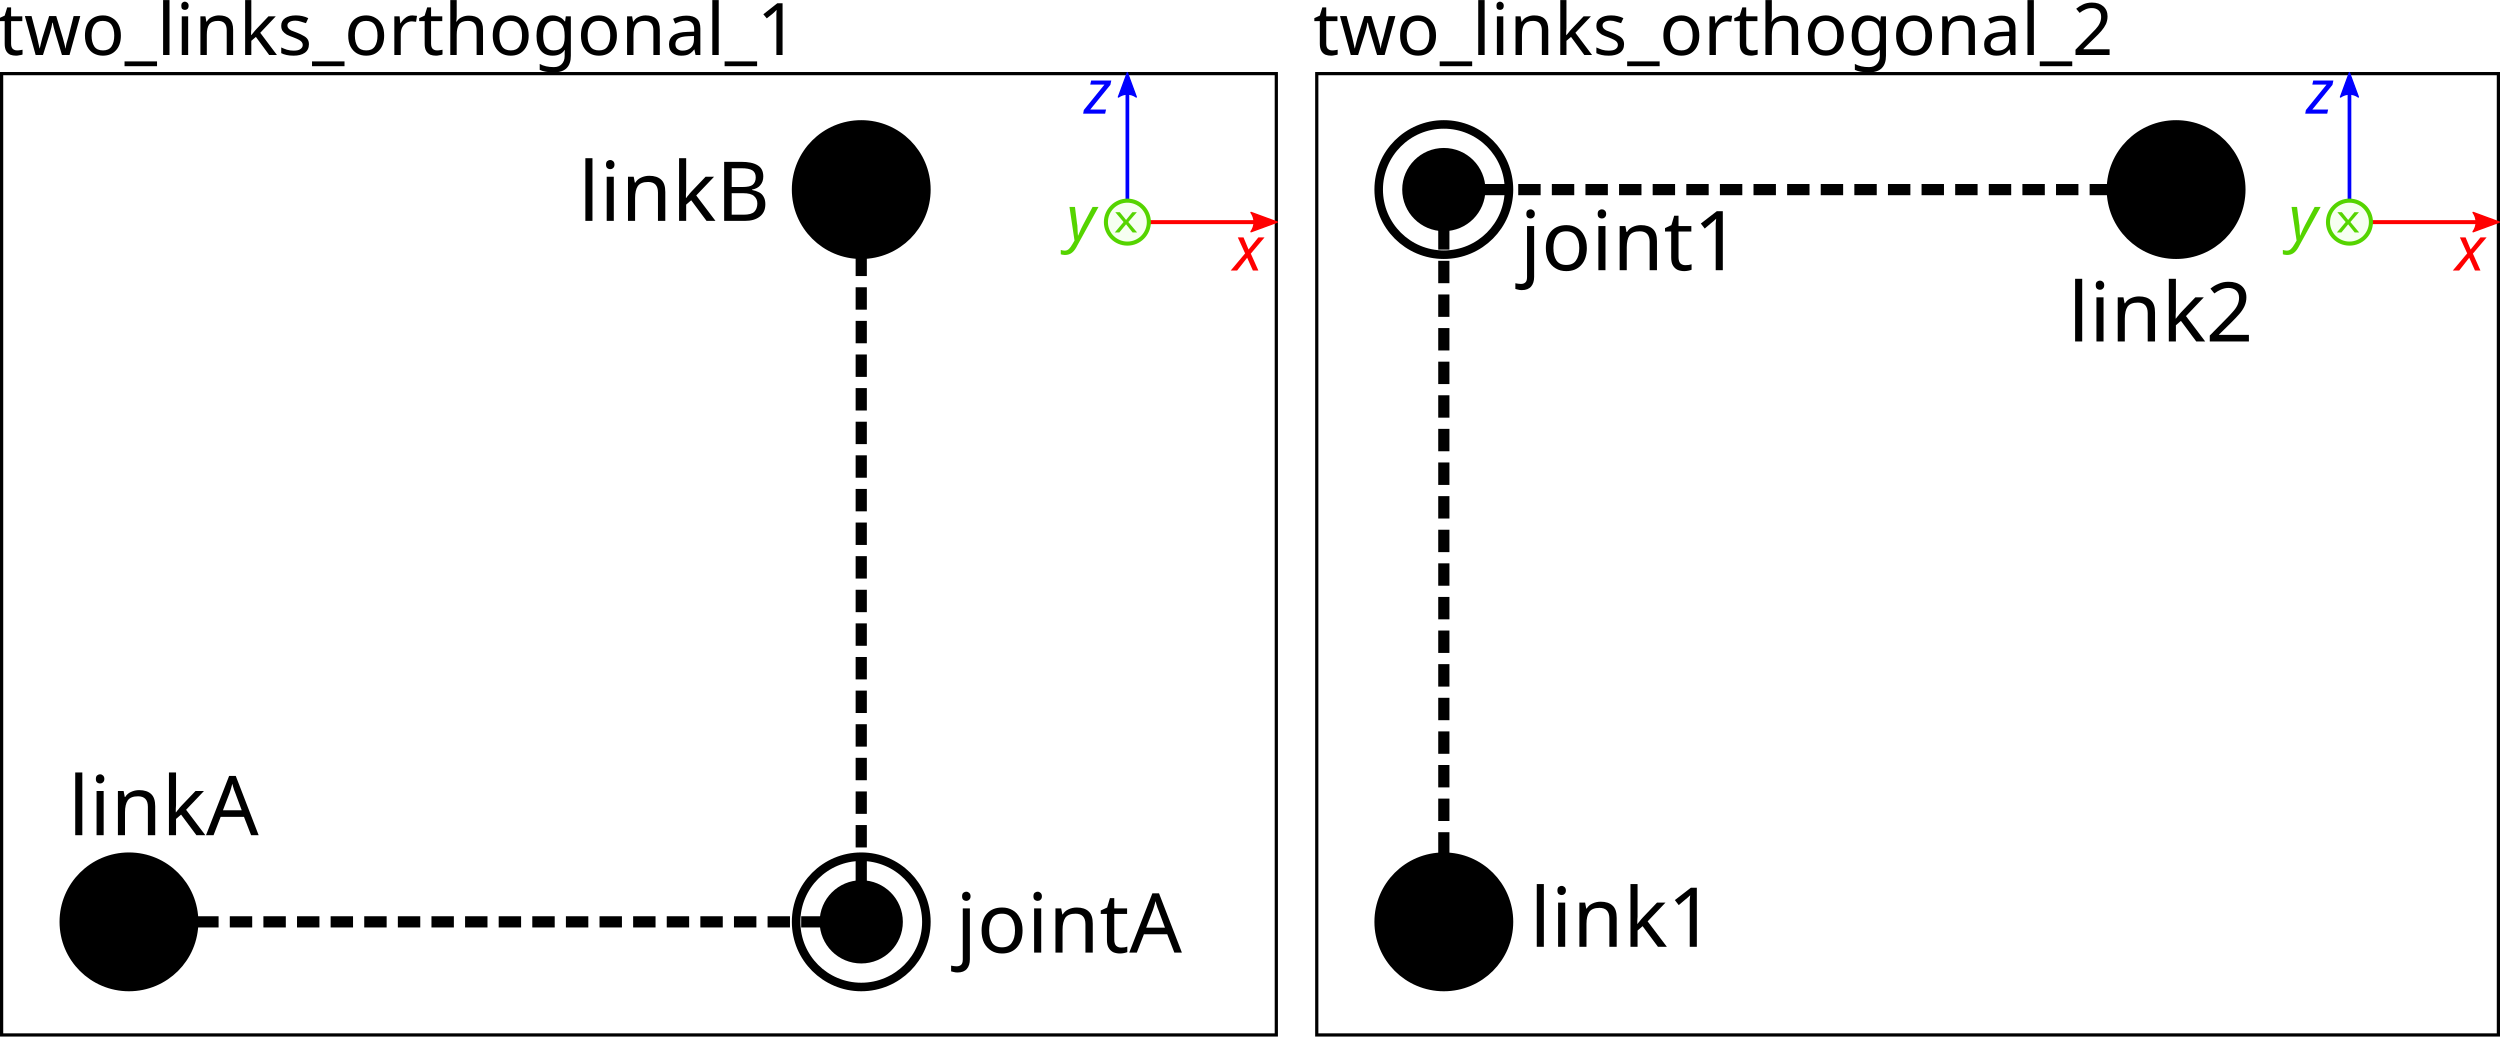
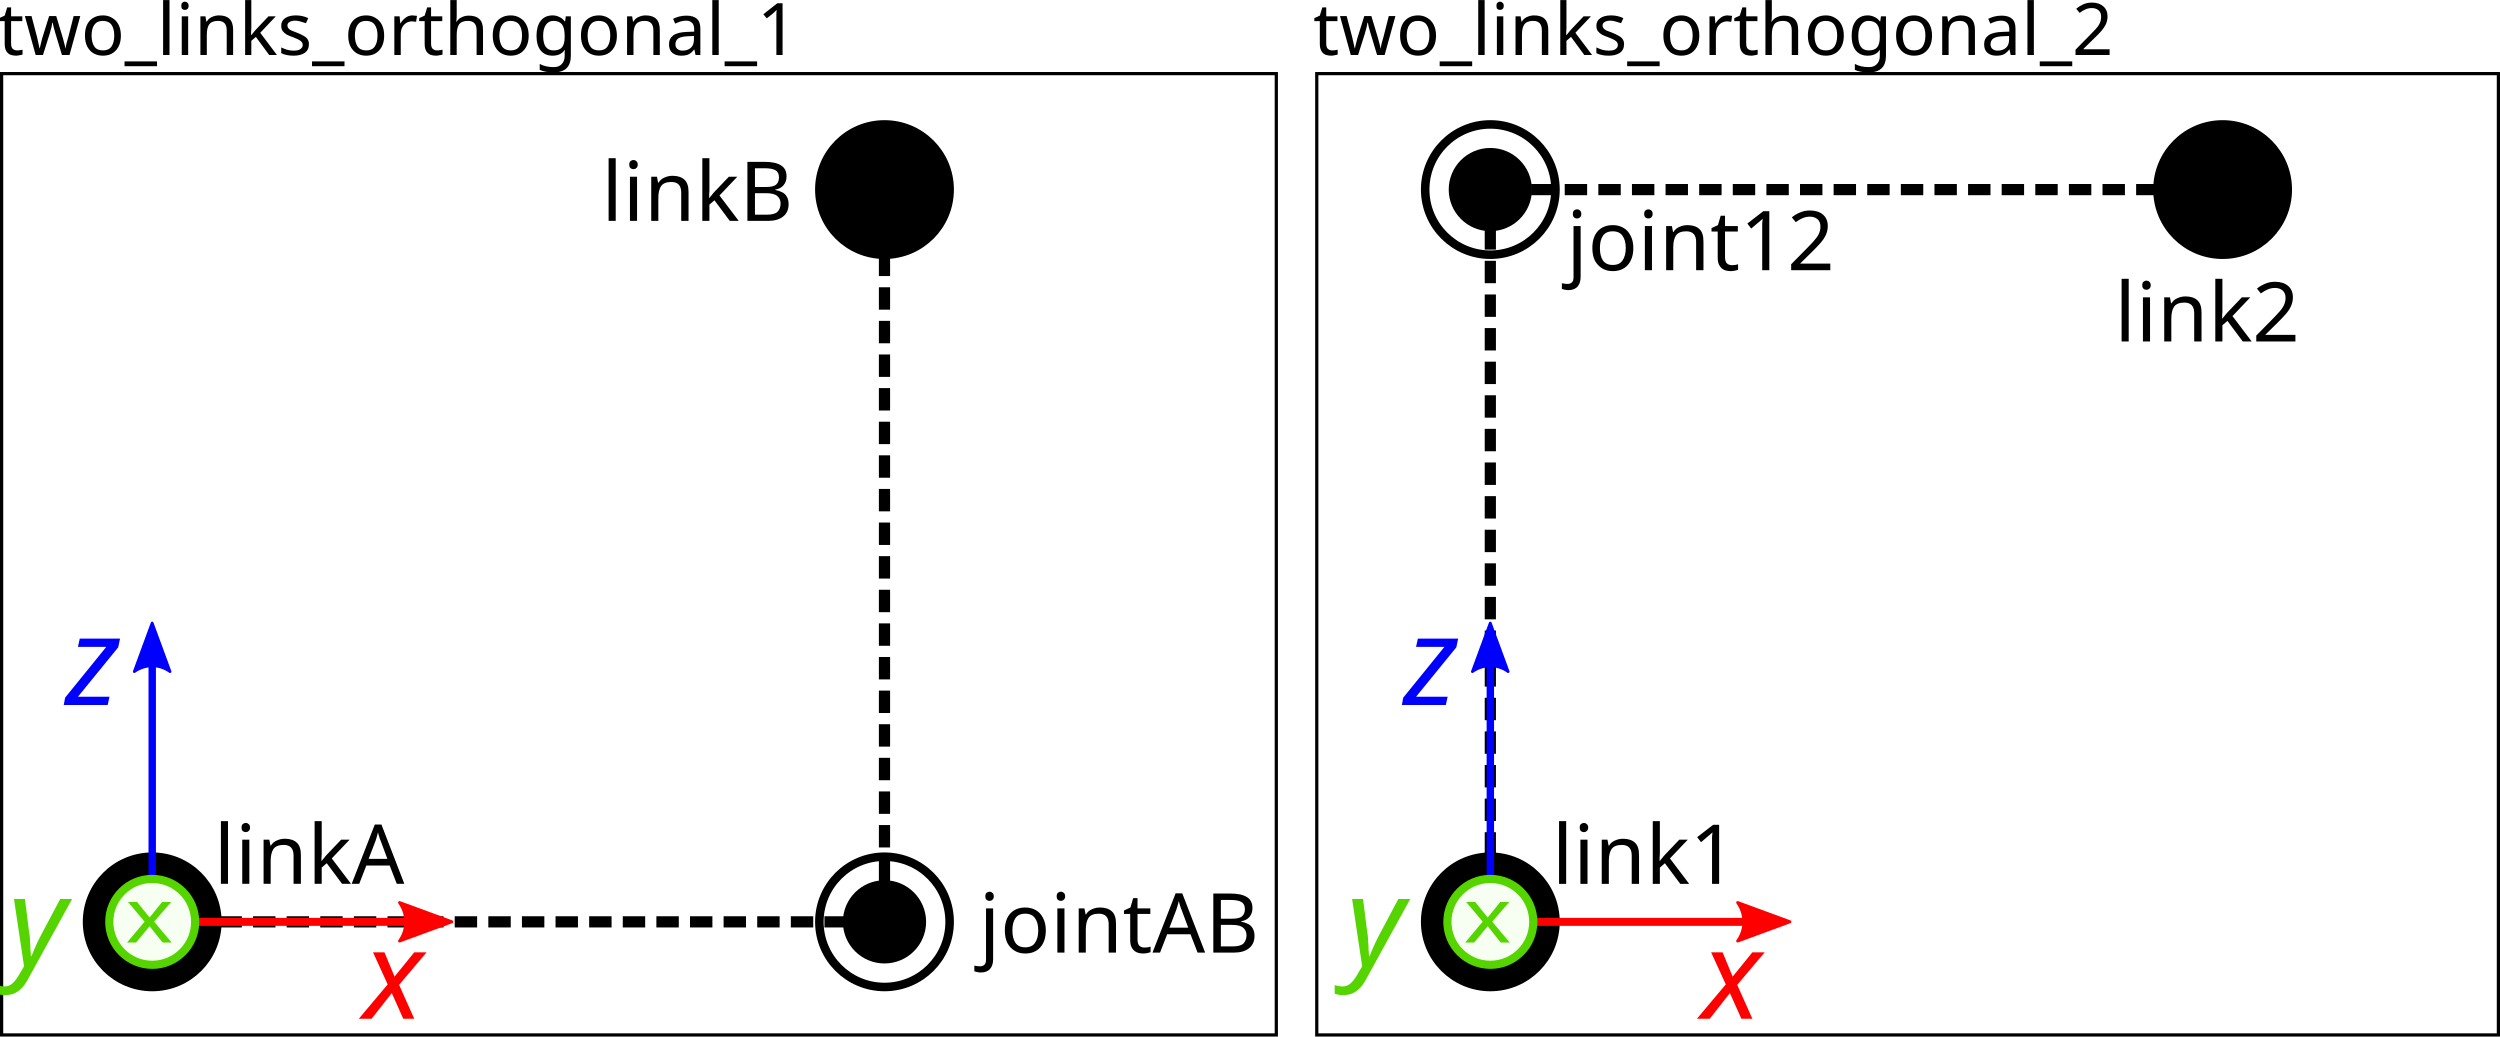
<svg xmlns="http://www.w3.org/2000/svg" width="170.699mm" height="70.777mm" viewBox="0 0 170.699 70.777" version="1.1" id="svg8">
  <defs id="defs2">
    <marker style="overflow:visible" id="marker9595" refX="0" refY="0" orient="auto">
      <path transform="scale(-0.6)" d="M 8.719,4.034 -2.207,0.016 8.719,-4.002 c -1.745,2.372 -1.735,5.617 -6e-7,8.035 z" style="fill:#55d400;fill-opacity:1;fill-rule:evenodd;stroke:#55d400;stroke-width:0.625;stroke-linejoin:round;stroke-opacity:1" id="path9593" />
    </marker>
    <marker orient="auto" refY="0" refX="0" id="Arrow2Send" style="overflow:visible">
      <path id="path2714" style="fill:#55d400;fill-opacity:1;fill-rule:evenodd;stroke:#55d400;stroke-width:0.625;stroke-linejoin:round;stroke-opacity:1" d="M 8.719,4.034 -2.207,0.016 8.719,-4.002 c -1.745,2.372 -1.735,5.617 -6e-7,8.035 z" transform="matrix(-0.3,0,0,-0.3,0.69,0)" />
    </marker>
    <marker orient="auto" refY="0" refX="0" id="Arrow1Mend" style="overflow:visible">
      <path id="path2690" d="M 0,0 5,-5 -12.5,0 5,5 Z" style="fill:#55d400;fill-opacity:1;fill-rule:evenodd;stroke:#55d400;stroke-width:1pt;stroke-opacity:1" transform="matrix(-0.4,0,0,-0.4,-4,0)" />
    </marker>
    <marker orient="auto" refY="0" refX="0" id="marker9045" style="overflow:visible">
      <path id="path9043" d="M 0,0 5,-5 -12.5,0 5,5 Z" style="fill:#55d400;fill-opacity:1;fill-rule:evenodd;stroke:#55d400;stroke-width:1pt;stroke-opacity:1" transform="matrix(-0.2,0,0,-0.2,-1.2,0)" />
    </marker>
    <marker orient="auto" refY="0" refX="0" id="marker8987" style="overflow:visible">
      <path id="path8985" d="M 0,0 5,-5 -12.5,0 5,5 Z" style="fill:#55d400;fill-opacity:1;fill-rule:evenodd;stroke:#55d400;stroke-width:1pt;stroke-opacity:1" transform="matrix(-0.2,0,0,-0.2,-1.2,0)" />
    </marker>
    <marker orient="auto" refY="0" refX="0" id="marker6759" style="overflow:visible">
      <path id="path6757" style="fill:#0000ff;fill-opacity:1;fill-rule:evenodd;stroke:#0000ff;stroke-width:0.625;stroke-linejoin:round;stroke-opacity:1" d="M 8.719,4.034 -2.207,0.016 8.719,-4.002 c -1.745,2.372 -1.735,5.617 -6e-7,8.035 z" transform="scale(-0.6)" />
    </marker>
    <marker orient="auto" refY="0" refX="0" id="marker6375" style="overflow:visible">
      <path id="path6373" style="fill:#ff0000;fill-opacity:1;fill-rule:evenodd;stroke:#ff0000;stroke-width:0.625;stroke-linejoin:round;stroke-opacity:1" d="M 8.719,4.034 -2.207,0.016 8.719,-4.002 c -1.745,2.372 -1.735,5.617 -6e-7,8.035 z" transform="scale(-0.6)" />
    </marker>
    <marker orient="auto" refY="0" refX="0" id="Arrow2Sstart" style="overflow:visible">
      <path id="path2711" style="fill:#000000;fill-opacity:1;fill-rule:evenodd;stroke:#000000;stroke-width:0.625;stroke-linejoin:round;stroke-opacity:1" d="M 8.719,4.034 -2.207,0.016 8.719,-4.002 c -1.745,2.372 -1.735,5.617 -6e-7,8.035 z" transform="matrix(0.3,0,0,0.3,-0.69,0)" />
    </marker>
    <marker orient="auto" refY="0" refX="0" id="Arrow1Send" style="overflow:visible">
      <path id="path2696" d="M 0,0 5,-5 -12.5,0 5,5 Z" style="fill:#55d400;fill-opacity:1;fill-rule:evenodd;stroke:#55d400;stroke-width:1pt;stroke-opacity:1" transform="matrix(-0.2,0,0,-0.2,-1.2,0)" />
    </marker>
    <marker orient="auto" refY="0" refX="0" id="Arrow1Lend" style="overflow:visible">
      <path id="path2684" d="M 0,0 5,-5 -12.5,0 5,5 Z" style="fill:#000000;fill-opacity:1;fill-rule:evenodd;stroke:#000000;stroke-width:1pt;stroke-opacity:1" transform="matrix(-0.8,0,0,-0.8,-10,0)" />
    </marker>
  </defs>
  <g id="layer1" transform="translate(4.066175,-229.5111)">
-     <g id="g5886" transform="translate(0,0.1940647)">
+     <g id="g5886" transform="translate(1.5875,0.1940647)">
      <g transform="matrix(0.6404178,0,0,0.6404258,34.347,190.8192)" id="g823">
        <circle style="opacity:1;fill:none;fill-opacity:1;stroke:#000000;stroke-width:0.91;stroke-miterlimit:4;stroke-dasharray:none;stroke-opacity:1" id="path815" cx="31.842" cy="158.397" r="6.945" />
        <circle r="4.436" cy="158.397" cx="31.842" id="circle819" style="opacity:1;fill:#000000;fill-opacity:1;stroke:none;stroke-width:0.582;stroke-miterlimit:4;stroke-dasharray:none;stroke-opacity:1" />
      </g>
      <circle style="opacity:1;fill:#000000;fill-opacity:1;stroke:#000000;stroke-width:0.583;stroke-miterlimit:4;stroke-dasharray:none;stroke-opacity:1" id="path815-6" cx="4.739" cy="292.261" r="4.448" />
      <circle r="4.448" cy="242.261" cx="54.739" id="circle861" style="opacity:1;fill:#000000;fill-opacity:1;stroke:#000000;stroke-width:0.583;stroke-miterlimit:4;stroke-dasharray:none;stroke-opacity:1" />
      <path id="path4566" d="M 4.739,292.261 H 54.739 l 5.9e-5,-50" style="fill:none;stroke:#000000;stroke-width:0.765;stroke-linecap:butt;stroke-linejoin:miter;stroke-miterlimit:4;stroke-dasharray:1.53, 0.765;stroke-dashoffset:0;stroke-opacity:1" />
-       <text id="text4589" y="286.346" x="0.584" style="font-style:normal;font-weight:normal;font-size:10.583px;line-height:1.25;font-family:sans-serif;letter-spacing:0px;word-spacing:0px;fill:#000000;fill-opacity:1;stroke:none;stroke-width:0.265" xml:space="preserve">
-         <tspan style="font-size:5.644px;stroke-width:0.265" y="286.346" x="0.584" id="tspan4587">linkA</tspan>
+       <text id="text4589" y="289.666" x="8.946" style="font-style:normal;font-weight:normal;font-size:10.583px;line-height:1.25;font-family:sans-serif;letter-spacing:0px;word-spacing:0px;fill:#000000;fill-opacity:1;stroke:none;stroke-width:0.265" xml:space="preserve">
+         <tspan style="font-size:5.644px;stroke-width:0.265" y="289.666" x="8.946" id="tspan4587">linkA</tspan>
      </text>
      <text id="text4593" y="244.402" x="35.419" style="font-style:normal;font-weight:normal;font-size:10.583px;line-height:1.25;font-family:sans-serif;letter-spacing:0px;word-spacing:0px;fill:#000000;fill-opacity:1;stroke:none;stroke-width:0.265" xml:space="preserve">
        <tspan style="font-size:5.644px;stroke-width:0.265" y="244.402" x="35.419" id="tspan4591">linkB</tspan>
      </text>
      <text xml:space="preserve" style="font-style:normal;font-weight:normal;font-size:5.644px;line-height:1.25;font-family:sans-serif;letter-spacing:0px;word-spacing:0px;fill:#000000;fill-opacity:1;stroke:none;stroke-width:0.265" x="61.188" y="294.358" id="text4597">
-         <tspan id="tspan4595" x="61.188" y="294.358" style="font-size:5.644px;stroke-width:0.265">jointA</tspan>
+         <tspan id="tspan4595" x="61.188" y="294.358" style="font-size:5.644px;stroke-width:0.265">jointAB</tspan>
      </text>
    </g>
-     <g id="g6594">
+     <g id="g6594" transform="translate(3.175)">
      <g transform="matrix(0.6404178,0,0,0.6404258,74.1256,141.0132)" id="g823-7">
        <circle style="opacity:1;fill:none;fill-opacity:1;stroke:#000000;stroke-width:0.91;stroke-miterlimit:4;stroke-dasharray:none;stroke-opacity:1" id="path815-5" cx="31.842" cy="158.397" r="6.945" />
        <circle r="4.436" cy="158.397" cx="31.842" id="circle819-3" style="opacity:1;fill:#000000;fill-opacity:1;stroke:none;stroke-width:0.582;stroke-miterlimit:4;stroke-dasharray:none;stroke-opacity:1" />
      </g>
      <circle style="opacity:1;fill:#000000;fill-opacity:1;stroke:#000000;stroke-width:0.583;stroke-miterlimit:4;stroke-dasharray:none;stroke-opacity:1" id="path815-6-5" cx="94.518" cy="292.455" r="4.448" />
      <circle r="4.448" cy="242.455" cx="144.518" id="circle861-6" style="opacity:1;fill:#000000;fill-opacity:1;stroke:#000000;stroke-width:0.583;stroke-miterlimit:4;stroke-dasharray:none;stroke-opacity:1" />
      <path id="path4566-2" d="m 94.518,292.455 -6e-5,-50 50,-10e-6" style="opacity:1;vector-effect:none;fill:none;fill-opacity:1;stroke:#000000;stroke-width:0.765;stroke-linecap:butt;stroke-linejoin:miter;stroke-miterlimit:4;stroke-dasharray:1.53, 0.765;stroke-dashoffset:0;stroke-opacity:1" />
-       <text id="text4589-9" y="294.156" x="100.38" style="font-style:normal;font-weight:normal;font-size:10.583px;line-height:1.25;font-family:sans-serif;letter-spacing:0px;word-spacing:0px;fill:#000000;fill-opacity:1;stroke:none;stroke-width:0.265" xml:space="preserve">
-         <tspan style="font-size:5.644px;stroke-width:0.265" y="294.156" x="100.38" id="tspan4587-1">link1</tspan>
+       <text id="text4589-9" y="289.86" x="98.725" style="font-style:normal;font-weight:normal;font-size:10.583px;line-height:1.25;font-family:sans-serif;letter-spacing:0px;word-spacing:0px;fill:#000000;fill-opacity:1;stroke:none;stroke-width:0.265" xml:space="preserve">
+         <tspan style="font-size:5.644px;stroke-width:0.265" y="289.86" x="98.725" id="tspan4587-1">link1</tspan>
      </text>
      <text id="text4593-2" y="252.829" x="137.136" style="font-style:normal;font-weight:normal;font-size:10.583px;line-height:1.25;font-family:sans-serif;letter-spacing:0px;word-spacing:0px;fill:#000000;fill-opacity:1;stroke:none;stroke-width:0.265" xml:space="preserve">
        <tspan style="font-size:5.644px;stroke-width:0.265" y="252.829" x="137.136" id="tspan4591-7">link2</tspan>
      </text>
      <text xml:space="preserve" style="font-style:normal;font-weight:normal;font-size:5.644px;line-height:1.25;font-family:sans-serif;letter-spacing:0px;word-spacing:0px;fill:#000000;fill-opacity:1;stroke:none;stroke-width:0.265" x="99.713" y="247.964" id="text4597-0">
-         <tspan id="tspan4595-9" x="99.713" y="247.964" style="font-size:5.644px;stroke-width:0.265">joint1</tspan>
+         <tspan id="tspan4595-9" x="99.713" y="247.964" style="font-size:5.644px;stroke-width:0.265">joint12</tspan>
      </text>
    </g>
    <rect style="opacity:1;fill:none;fill-opacity:1;stroke:#000000;stroke-width:0.22;stroke-miterlimit:4;stroke-dasharray:none;stroke-opacity:1" id="rect5888" width="87.036" height="65.639" x="-3.956" y="234.538" />
    <rect y="234.538" x="85.842" height="65.639" width="80.681" id="rect5892" style="opacity:1;fill:none;fill-opacity:1;stroke:#000000;stroke-width:0.22;stroke-miterlimit:4;stroke-dasharray:none;stroke-opacity:1" />
-     <g id="g9855">
+     <g id="g9855" transform="matrix(2,0,0,2,-139.4947,-196.9004)">
      <path id="path9569" d="m 72.911,244.811 v -10" style="fill:none;stroke:#0000ff;stroke-width:0.253;stroke-linecap:butt;stroke-linejoin:miter;stroke-miterlimit:4;stroke-dasharray:none;stroke-opacity:1;marker-end:url(#marker6759)" />
      <path id="path9573" d="m 72.778,244.678 h 10" style="fill:#ff0000;stroke:#ff0000;stroke-width:0.272;stroke-linecap:butt;stroke-linejoin:miter;stroke-miterlimit:4;stroke-dasharray:none;stroke-opacity:1;marker-end:url(#marker6375)" />
      <text xml:space="preserve" style="font-style:italic;font-variant:normal;font-weight:normal;font-stretch:normal;font-size:2.822px;line-height:1.25;font-family:sans-serif;-inkscape-font-specification:'sans-serif Italic';letter-spacing:0px;word-spacing:0px;fill:#ff0000;fill-opacity:1;stroke:none;stroke-width:0.265" x="80.12" y="247.987" id="text9577">
        <tspan id="tspan9575" x="80.12" y="247.987" style="font-style:italic;font-variant:normal;font-weight:normal;font-stretch:normal;font-size:4.233px;font-family:sans-serif;-inkscape-font-specification:'sans-serif Italic';fill:#ff0000;stroke-width:0.265">x</tspan>
      </text>
      <text id="text9581" y="237.273" x="69.953" style="font-style:italic;font-variant:normal;font-weight:normal;font-stretch:normal;font-size:2.822px;line-height:1.25;font-family:sans-serif;-inkscape-font-specification:'sans-serif Italic';letter-spacing:0px;word-spacing:0px;fill:#0000ff;fill-opacity:1;stroke:none;stroke-width:0.265" xml:space="preserve">
        <tspan style="font-style:italic;font-variant:normal;font-weight:normal;font-stretch:normal;font-size:4.233px;font-family:sans-serif;-inkscape-font-specification:'sans-serif Italic';fill:#0000ff;fill-opacity:1;stroke-width:0.265" y="237.273" x="69.953" id="tspan9579">z</tspan>
      </text>
-       <text id="text9585" y="245.908" x="68.752" style="font-style:italic;font-variant:normal;font-weight:normal;font-stretch:normal;font-size:2.822px;line-height:1.25;font-family:sans-serif;-inkscape-font-specification:'sans-serif Italic';letter-spacing:0px;word-spacing:0px;fill:#55d400;fill-opacity:1;stroke:none;stroke-width:0.265" xml:space="preserve">
-         <tspan style="font-style:italic;font-variant:normal;font-weight:normal;font-stretch:normal;font-size:4.233px;font-family:sans-serif;-inkscape-font-specification:'sans-serif Italic';fill:#55d400;fill-opacity:1;stroke-width:0.265" y="245.908" x="68.752" id="tspan9583">y</tspan>
+       <text id="text9585" y="246.167" x="67.988" style="font-style:italic;font-variant:normal;font-weight:normal;font-stretch:normal;font-size:2.822px;line-height:1.25;font-family:sans-serif;-inkscape-font-specification:'sans-serif Italic';letter-spacing:0px;word-spacing:0px;fill:#55d400;fill-opacity:1;stroke:none;stroke-width:0.265" xml:space="preserve">
+         <tspan style="font-style:italic;font-variant:normal;font-weight:normal;font-stretch:normal;font-size:4.233px;font-family:sans-serif;-inkscape-font-specification:'sans-serif Italic';fill:#55d400;fill-opacity:1;stroke-width:0.265" y="246.167" x="67.988" id="tspan9583">y</tspan>
      </text>
      <circle style="opacity:1;vector-effect:none;fill:#f6fff1;fill-opacity:1;stroke:#55d400;stroke-width:0.279;stroke-linecap:butt;stroke-linejoin:miter;stroke-miterlimit:4;stroke-dasharray:none;stroke-dashoffset:0;stroke-opacity:1" id="path9681" cx="72.911" cy="244.678" r="1.466" />
      <text transform="scale(1.095445,0.9128709)" id="text9591" y="268.803" x="65.728" style="font-style:normal;font-weight:normal;font-size:2.823px;line-height:1.25;font-family:sans-serif;letter-spacing:0px;word-spacing:0px;fill:#55d400;fill-opacity:1;stroke:none;stroke-width:0.071" xml:space="preserve">
        <tspan style="fill:#55d400;fill-opacity:1;stroke-width:0.071" y="268.803" x="65.728" id="tspan9589">x</tspan>
      </text>
    </g>
-     <g id="g10077" transform="translate(83.44324,5.0518893e-6)">
+     <g id="g10077" transform="matrix(2,0,0,2,-48.12861,-196.9004)">
      <path style="fill:none;stroke:#0000ff;stroke-width:0.253;stroke-linecap:butt;stroke-linejoin:miter;stroke-miterlimit:4;stroke-dasharray:none;stroke-opacity:1;marker-end:url(#marker6759)" d="m 72.911,244.811 v -10" id="path10055" />
      <path style="fill:#ff0000;stroke:#ff0000;stroke-width:0.272;stroke-linecap:butt;stroke-linejoin:miter;stroke-miterlimit:4;stroke-dasharray:none;stroke-opacity:1;marker-end:url(#marker6375)" d="m 72.778,244.678 h 10" id="path10057" />
      <text id="text10061" y="247.987" x="80.12" style="font-style:italic;font-variant:normal;font-weight:normal;font-stretch:normal;font-size:2.822px;line-height:1.25;font-family:sans-serif;-inkscape-font-specification:'sans-serif Italic';letter-spacing:0px;word-spacing:0px;fill:#ff0000;fill-opacity:1;stroke:none;stroke-width:0.265" xml:space="preserve">
        <tspan style="font-style:italic;font-variant:normal;font-weight:normal;font-stretch:normal;font-size:4.233px;font-family:sans-serif;-inkscape-font-specification:'sans-serif Italic';fill:#ff0000;stroke-width:0.265" y="247.987" x="80.12" id="tspan10059">x</tspan>
      </text>
      <text xml:space="preserve" style="font-style:italic;font-variant:normal;font-weight:normal;font-stretch:normal;font-size:2.822px;line-height:1.25;font-family:sans-serif;-inkscape-font-specification:'sans-serif Italic';letter-spacing:0px;word-spacing:0px;fill:#0000ff;fill-opacity:1;stroke:none;stroke-width:0.265" x="69.953" y="237.273" id="text10065">
        <tspan id="tspan10063" x="69.953" y="237.273" style="font-style:italic;font-variant:normal;font-weight:normal;font-stretch:normal;font-size:4.233px;font-family:sans-serif;-inkscape-font-specification:'sans-serif Italic';fill:#0000ff;fill-opacity:1;stroke-width:0.265">z</tspan>
      </text>
-       <text xml:space="preserve" style="font-style:italic;font-variant:normal;font-weight:normal;font-stretch:normal;font-size:2.822px;line-height:1.25;font-family:sans-serif;-inkscape-font-specification:'sans-serif Italic';letter-spacing:0px;word-spacing:0px;fill:#55d400;fill-opacity:1;stroke:none;stroke-width:0.265" x="68.752" y="245.908" id="text10069">
-         <tspan id="tspan10067" x="68.752" y="245.908" style="font-style:italic;font-variant:normal;font-weight:normal;font-stretch:normal;font-size:4.233px;font-family:sans-serif;-inkscape-font-specification:'sans-serif Italic';fill:#55d400;fill-opacity:1;stroke-width:0.265">y</tspan>
+       <text xml:space="preserve" style="font-style:italic;font-variant:normal;font-weight:normal;font-stretch:normal;font-size:2.822px;line-height:1.25;font-family:sans-serif;-inkscape-font-specification:'sans-serif Italic';letter-spacing:0px;word-spacing:0px;fill:#55d400;fill-opacity:1;stroke:none;stroke-width:0.265" x="67.988" y="246.167" id="text10069">
+         <tspan id="tspan10067" x="67.988" y="246.167" style="font-style:italic;font-variant:normal;font-weight:normal;font-stretch:normal;font-size:4.233px;font-family:sans-serif;-inkscape-font-specification:'sans-serif Italic';fill:#55d400;fill-opacity:1;stroke-width:0.265">y</tspan>
      </text>
      <circle r="1.466" cy="244.678" cx="72.911" id="circle10071" style="opacity:1;vector-effect:none;fill:#f6fff1;fill-opacity:1;stroke:#55d400;stroke-width:0.279;stroke-linecap:butt;stroke-linejoin:miter;stroke-miterlimit:4;stroke-dasharray:none;stroke-dashoffset:0;stroke-opacity:1" />
      <text xml:space="preserve" style="font-style:normal;font-weight:normal;font-size:2.823px;line-height:1.25;font-family:sans-serif;letter-spacing:0px;word-spacing:0px;fill:#55d400;fill-opacity:1;stroke:none;stroke-width:0.071" x="65.728" y="268.803" id="text10075" transform="scale(1.095445,0.9128709)">
        <tspan id="tspan10073" x="65.728" y="268.803" style="fill:#55d400;fill-opacity:1;stroke-width:0.071">x</tspan>
      </text>
    </g>
    <text xml:space="preserve" style="font-style:normal;font-weight:normal;font-size:10.583px;line-height:1.25;font-family:sans-serif;letter-spacing:0px;word-spacing:0px;fill:#000000;fill-opacity:1;stroke:none;stroke-width:0.265" x="-4.199" y="233.263" id="text10381">
      <tspan id="tspan10379" x="-4.199" y="233.263" style="font-weight:normal;font-size:4.939px;stroke-width:0.265">two_links_orthogonal_1</tspan>
    </text>
    <text id="text10385" y="233.263" x="85.599" style="font-style:normal;font-weight:normal;font-size:10.583px;line-height:1.25;font-family:sans-serif;letter-spacing:0px;word-spacing:0px;fill:#000000;fill-opacity:1;stroke:none;stroke-width:0.265" xml:space="preserve">
      <tspan style="font-weight:normal;font-size:4.939px;stroke-width:0.265" y="233.263" x="85.599" id="tspan10383">two_links_orthogonal_2</tspan>
    </text>
  </g>
</svg>
